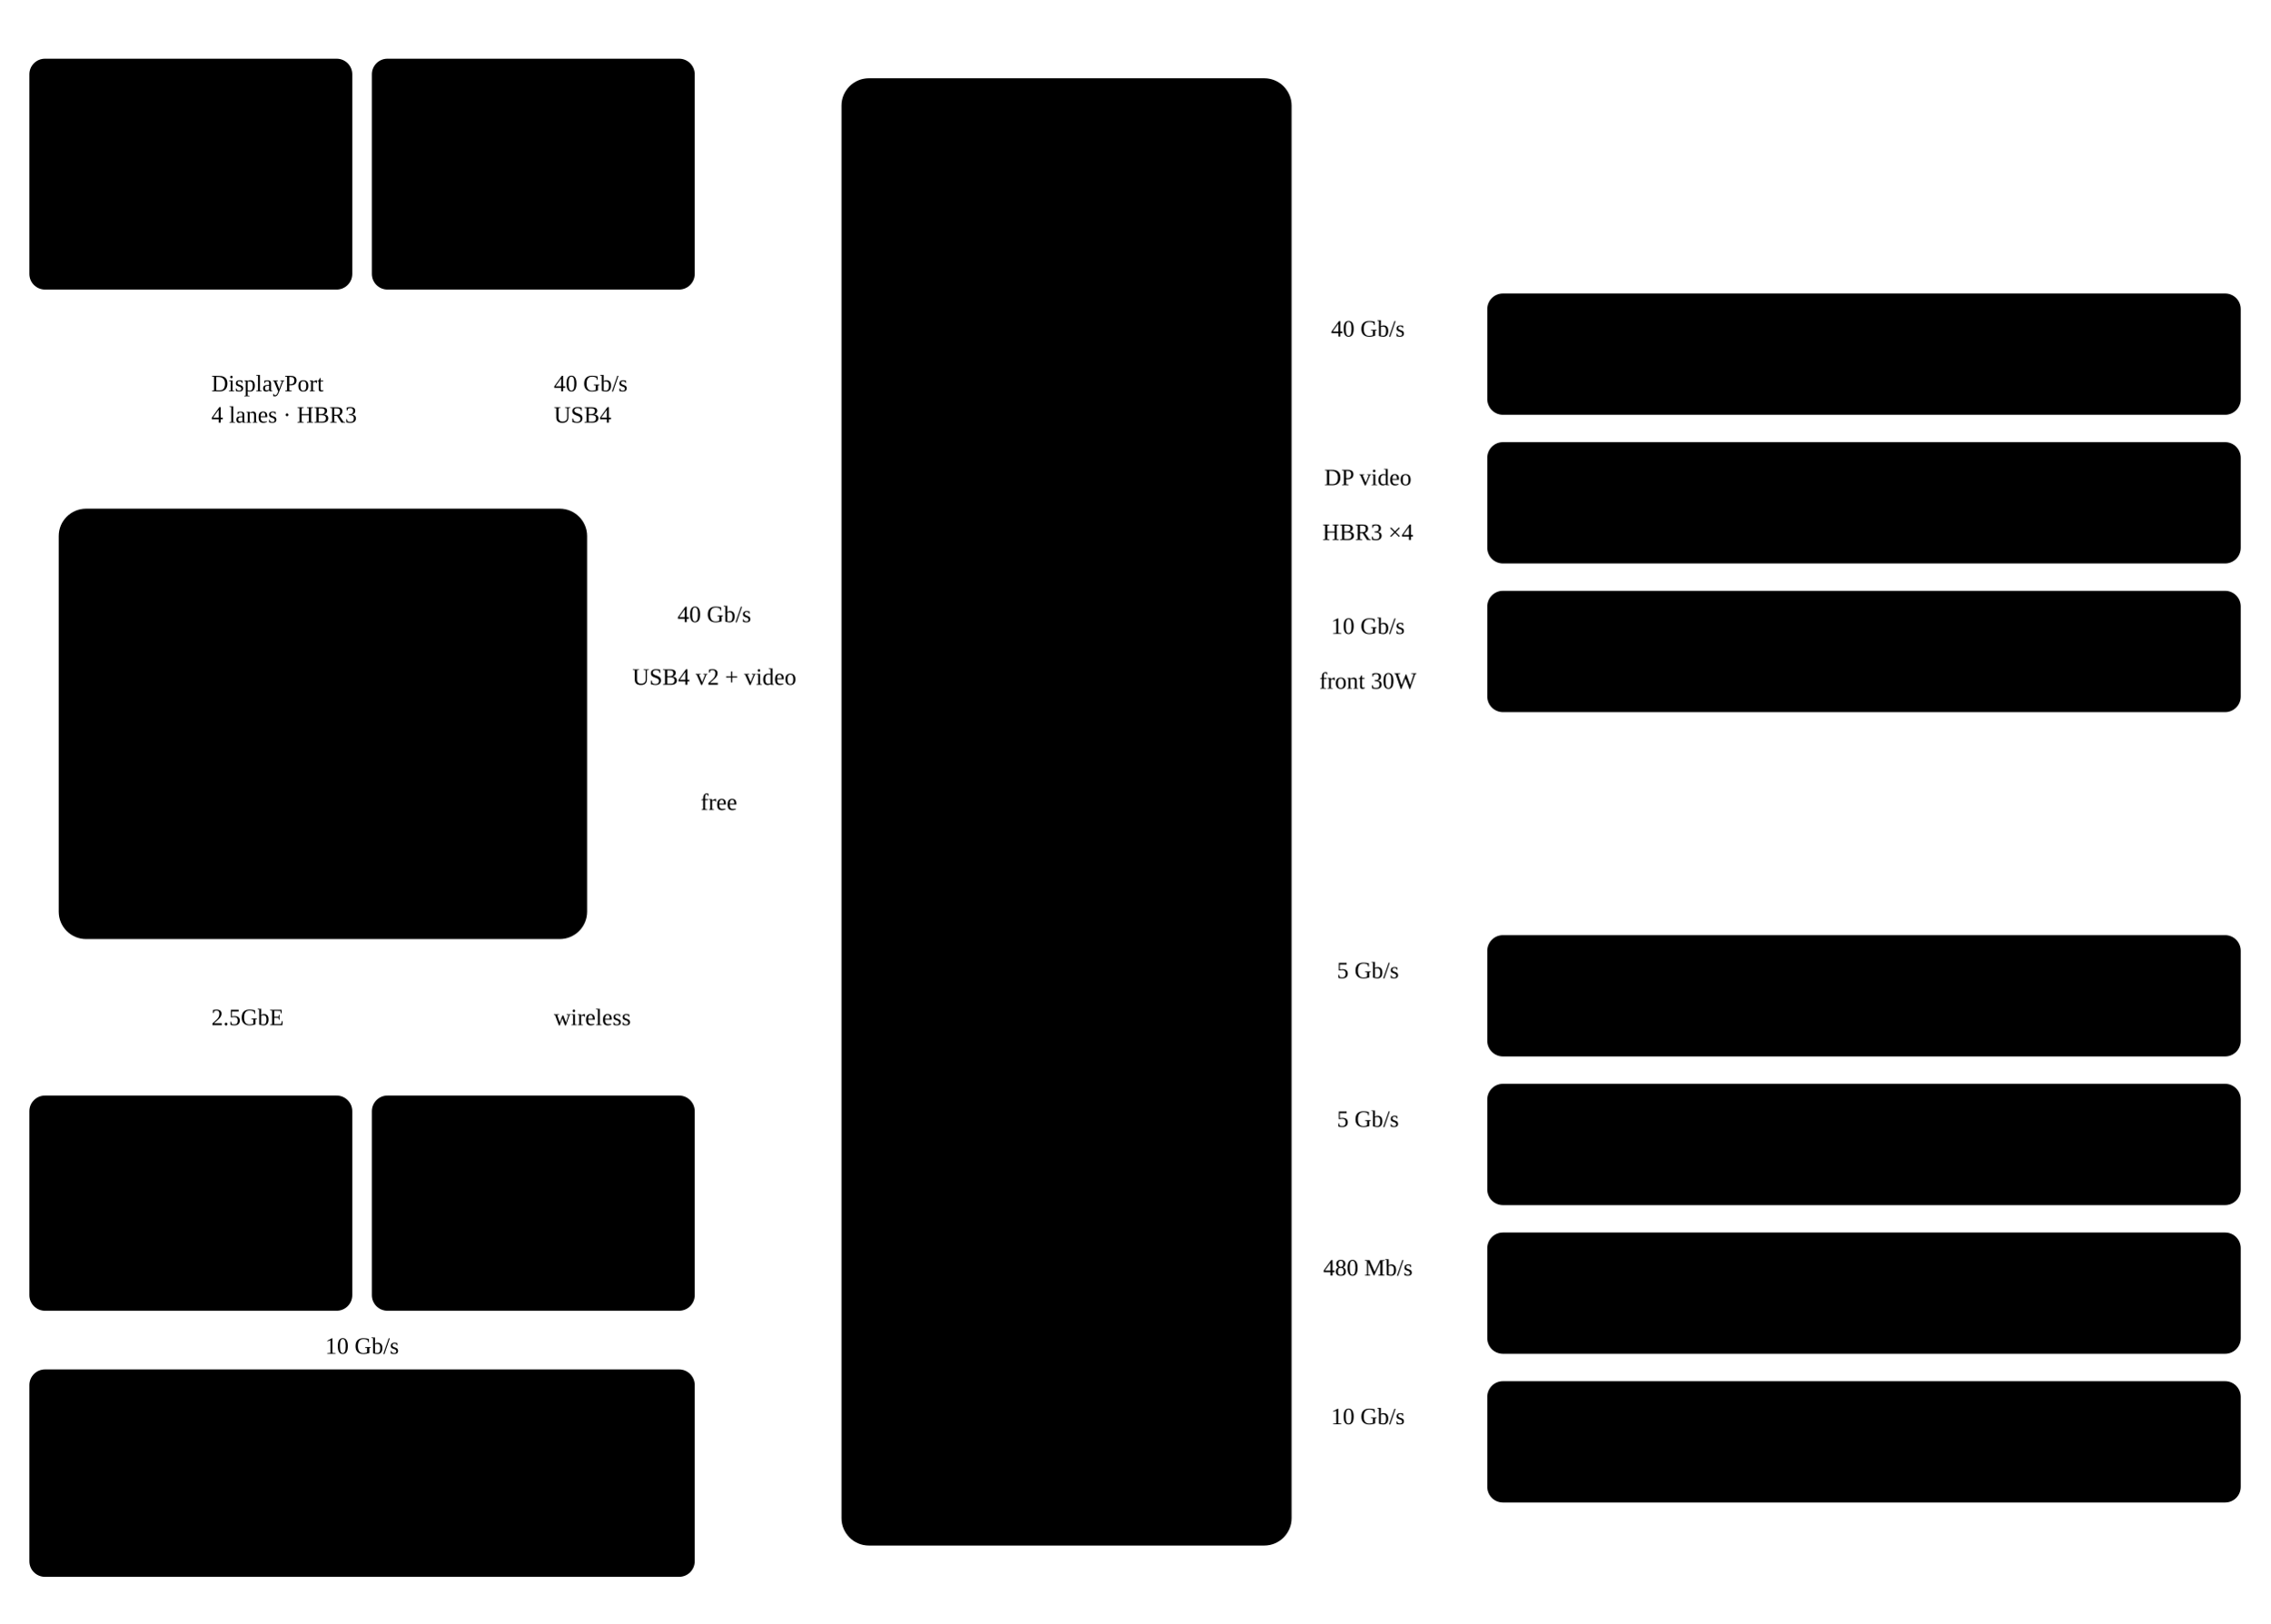
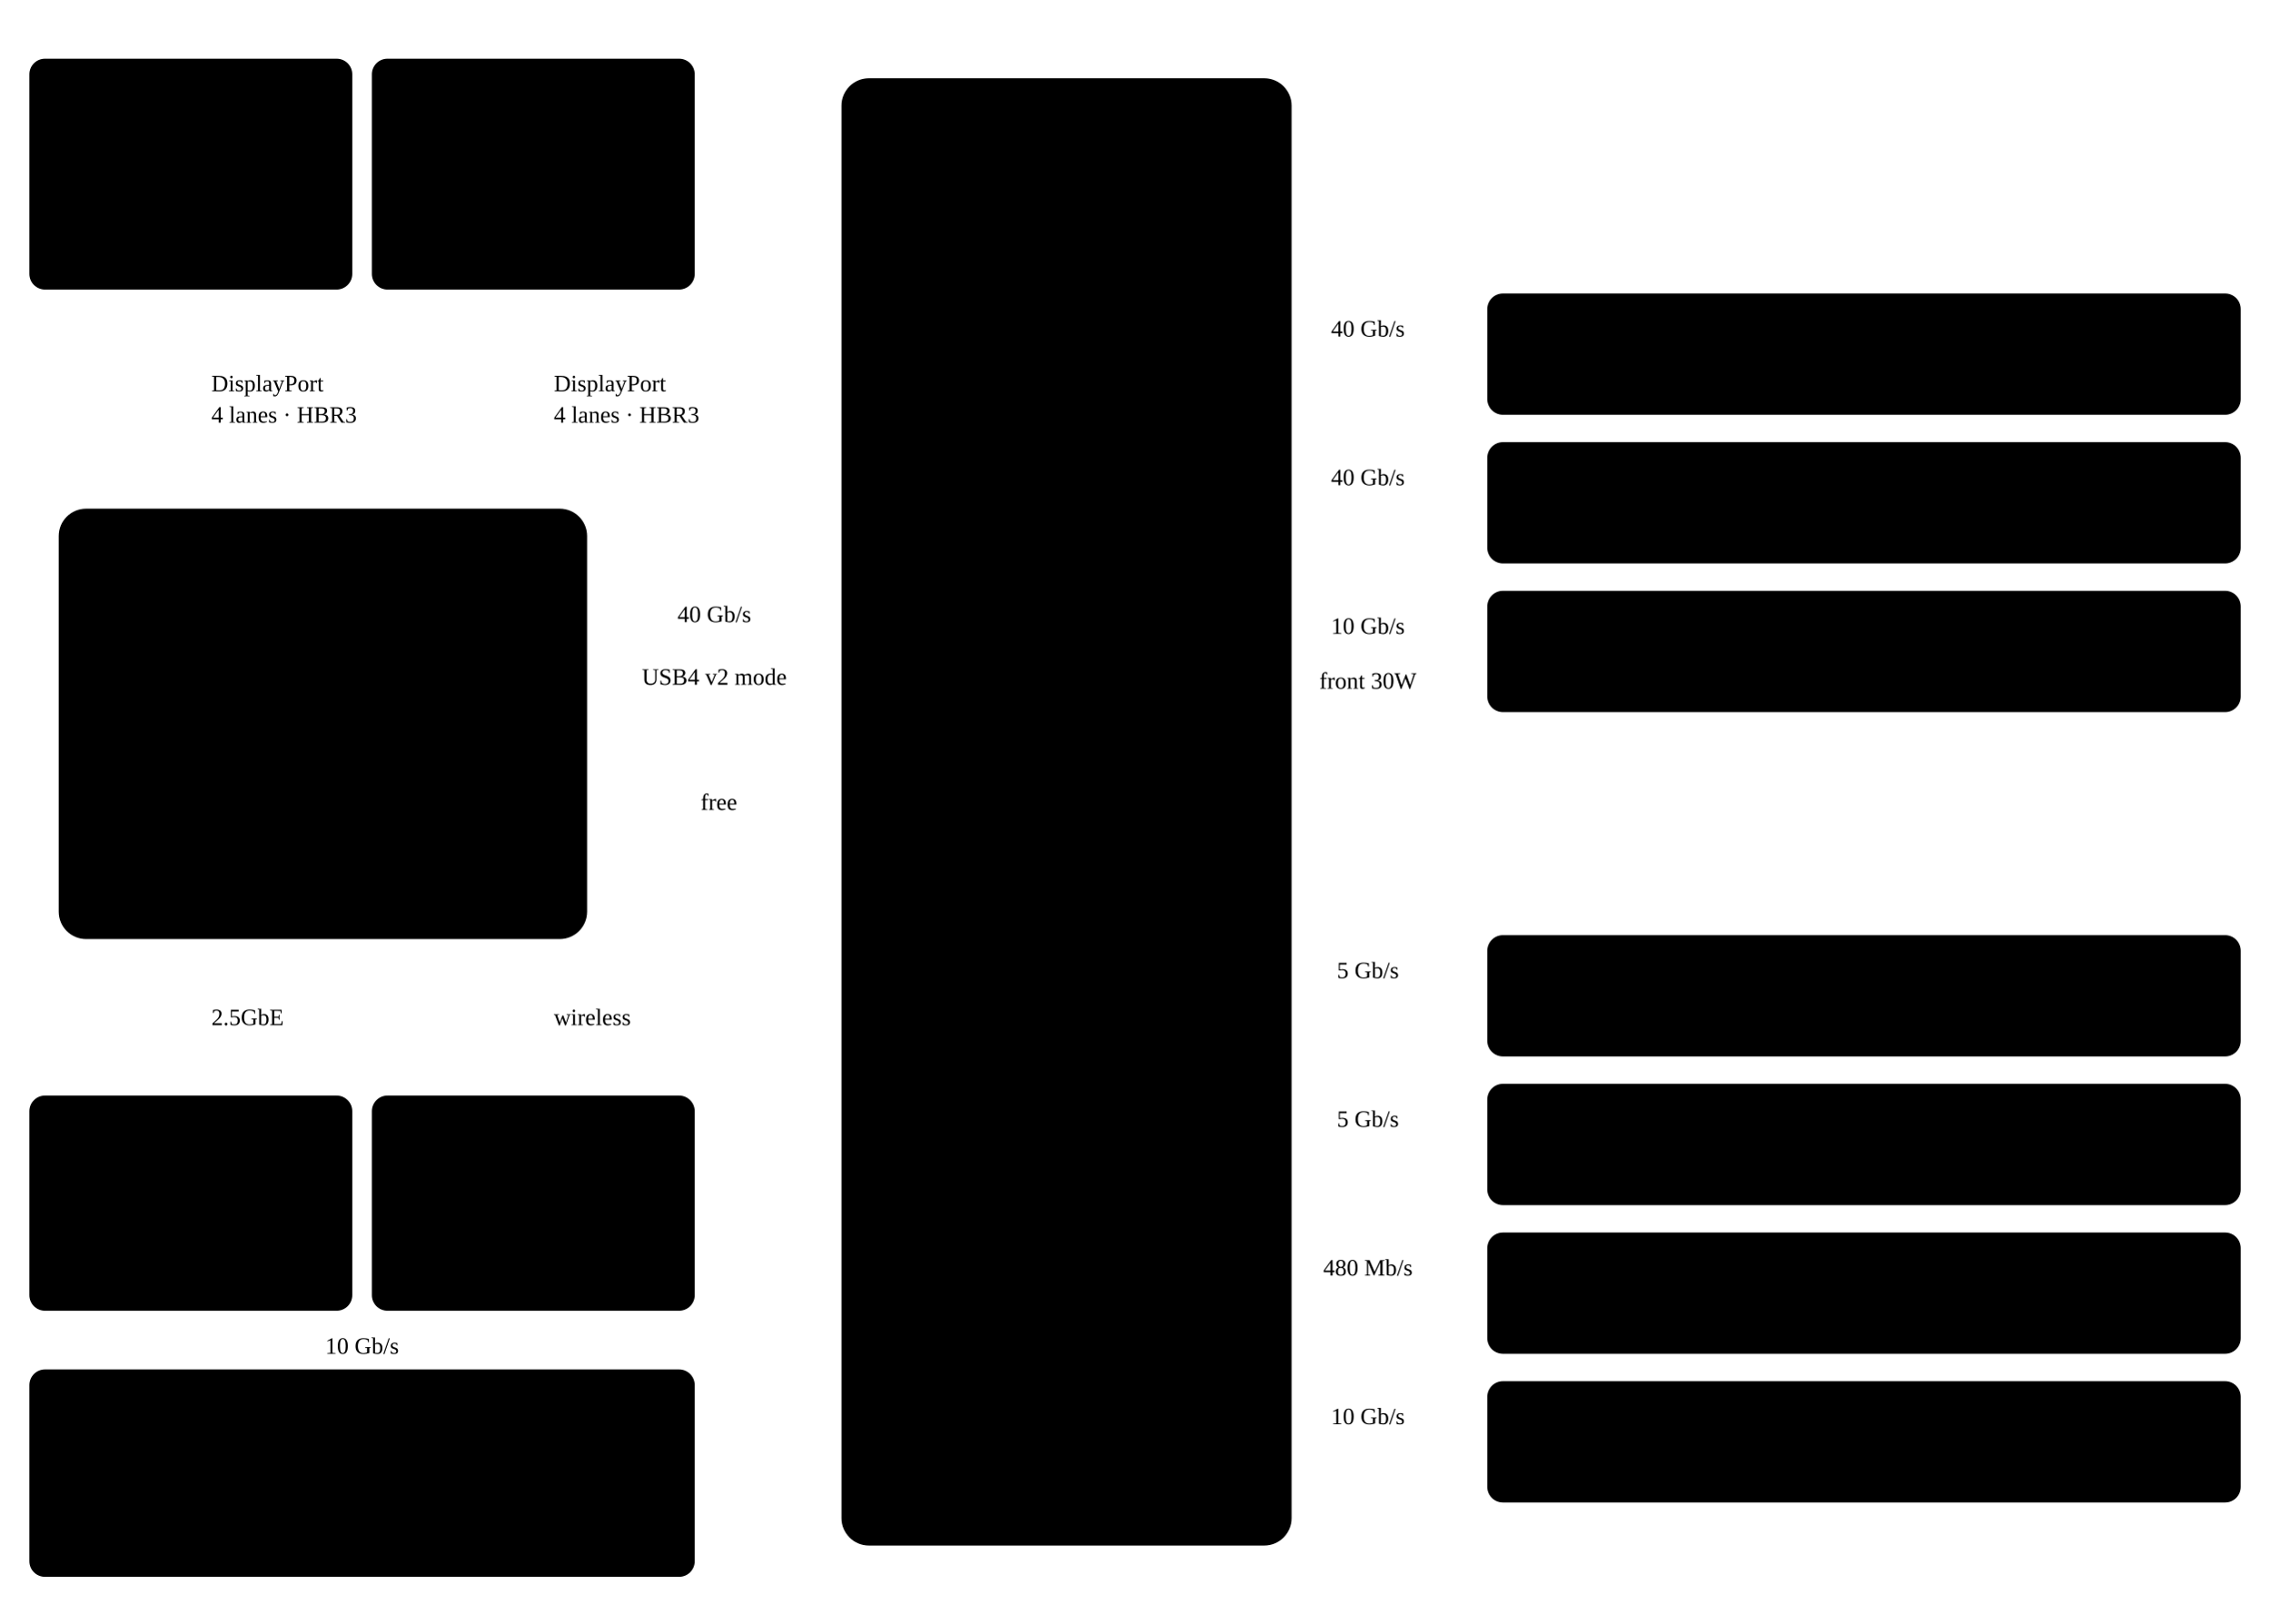
<svg viewBox="0 0 1160 830" role="img" aria-labelledby="dgT">
  <line x1="97" y1="260" x2="97" y2="148" class="ln l-dp" />
  <text x="108" y="200" class="lbl c-dp">DisplayPort</text>
  <text x="108" y="216" class="lbl2">4 lanes · HBR3</text>
-   <line x1="272" y1="260" x2="272" y2="148" class="ln l-tb" />
-   <text x="283" y="200" class="lbl c-tb">40 Gb/s</text>
-   <text x="283" y="216" class="lbl2">USB4</text>
+   <line x1="272" y1="260" x2="272" y2="148" class="ln l-dp" />
+   <text x="283" y="200" class="lbl c-dp">DisplayPort</text>
+   <text x="283" y="216" class="lbl2">4 lanes · HBR3</text>
  <line x1="300" y1="330" x2="430" y2="330" class="ln l-tb" />
  <text x="365" y="318" class="lbl c-tb" text-anchor="middle">40 Gb/s</text>
-   <text x="365" y="350" class="lbl2" text-anchor="middle">USB4 v2 + video</text>
+   <text x="365" y="350" class="lbl2" text-anchor="middle">USB4 v2 mode</text>
  <line x1="300" y1="410" x2="352" y2="410" class="ln l-free" />
  <text x="358" y="414" class="lbl2">free</text>
  <line x1="97" y1="480" x2="97" y2="560" class="ln l-net" />
  <text x="108" y="524" class="lbl c-net">2.5GbE</text>
  <line x1="272" y1="480" x2="272" y2="560" class="ln l-air" />
  <text x="283" y="524" class="lbl c-mut">wireless</text>
  <line x1="185" y1="480" x2="185" y2="700" class="ln l-u10" />
  <text x="185" y="692" class="lbl c-u10" text-anchor="middle">10 Gb/s</text>
  <line x1="638" y1="181" x2="760" y2="181" class="ln l-tb" />
  <text x="699" y="172" class="lbl c-tb" text-anchor="middle">40 Gb/s</text>
-   <line x1="638" y1="257" x2="760" y2="257" class="ln l-dp" />
-   <text x="699" y="248" class="lbl c-dp" text-anchor="middle">DP video</text>
-   <text x="699" y="276" class="lbl2" text-anchor="middle">HBR3 ×4</text>
+   <line x1="638" y1="257" x2="760" y2="257" class="ln l-tb" />
+   <text x="699" y="248" class="lbl c-tb" text-anchor="middle">40 Gb/s</text>
  <line x1="638" y1="333" x2="760" y2="333" class="ln l-u10" />
  <text x="699" y="324" class="lbl c-u10" text-anchor="middle">10 Gb/s</text>
  <text x="699" y="352" class="lbl2" text-anchor="middle">front 30W</text>
  <line x1="638" y1="509" x2="760" y2="509" class="ln l-u5" />
  <text x="699" y="500" class="lbl c-u5" text-anchor="middle">5 Gb/s</text>
  <line x1="638" y1="585" x2="760" y2="585" class="ln l-u5" />
  <text x="699" y="576" class="lbl c-u5" text-anchor="middle">5 Gb/s</text>
  <line x1="638" y1="661" x2="760" y2="661" class="ln l-u2" />
  <text x="699" y="652" class="lbl c-u2" text-anchor="middle">480 Mb/s</text>
  <line x1="638" y1="737" x2="760" y2="737" class="ln l-u10" />
  <text x="699" y="728" class="lbl c-u10" text-anchor="middle">10 Gb/s</text>
  <rect x="15" y="30" width="165" height="118" rx="8" class="node" />
  <text x="28" y="56" class="t1">KTC H24T7 #2</text>
  <text x="28" y="76" class="t2">Second (left) · 1440p</text>
  <text x="28" y="94" class="t2">180Hz, VRR</text>
-   <text x="28" y="112" class="t2">Looks like 2048×1152</text>
+   <text x="28" y="112" class="t2">Looks like 2560×1440</text>
  <text x="28" y="132" class="tm">USB-C→DP cable</text>
  <rect x="190" y="30" width="165" height="118" rx="8" class="node" />
-   <text x="203" y="56" class="t1">DATA · 990 PRO</text>
-   <text x="203" y="76" class="t2">Samsung 1TB · Gen4 x4</text>
-   <text x="203" y="94" class="t2">Mokin, ASMedia 246x</text>
-   <text x="203" y="112" class="t2">Straight into the mini</text>
-   <text x="203" y="132" class="tm">powered by the mini</text>
+   <text x="203" y="56" class="t1">KTC H24T7</text>
+   <text x="203" y="76" class="t2">Main (right) · 1440p</text>
+   <text x="203" y="94" class="t2">180Hz, VRR</text>
+   <text x="203" y="112" class="t2">Looks like 2560×1440</text>
+   <text x="203" y="132" class="tm">USB-C→DP cable</text>
  <rect x="30" y="260" width="270" height="220" rx="14" class="node mini" />
  <text x="97" y="278" class="tag" text-anchor="middle">TB R1</text>
  <text x="272" y="278" class="tag" text-anchor="middle">TB R4</text>
  <text x="290" y="334" class="tag" text-anchor="end">TB R2</text>
  <text x="290" y="414" class="tag" text-anchor="end">HDMI</text>
  <text x="48" y="320" class="t-big">Mac mini</text>
  <text x="48" y="342" class="t2">M6 · Mac18,5 · 16GB</text>
  <text x="48" y="384" class="t2">Internal 512GB SSD</text>
  <text x="48" y="402" class="t2">Front USB-C: 1 used, 1 free</text>
  <text x="97" y="470" class="tag" text-anchor="middle">en0</text>
  <text x="185" y="470" class="tag" text-anchor="middle">USB-C</text>
  <text x="272" y="470" class="tag" text-anchor="middle">en1 · BT</text>
  <rect x="15" y="560" width="165" height="110" rx="8" class="node" />
  <text x="28" y="586" class="t1">Home network</text>
  <text x="28" y="606" class="t2">ACASIS 2.5GbE switch</text>
  <text x="28" y="624" class="t2">2.5 Gb/s full duplex</text>
  <text x="28" y="650" class="tm">wired · default route</text>
  <rect x="190" y="560" width="165" height="110" rx="8" class="node" />
  <text x="203" y="586" class="t1">Wireless</text>
  <text x="203" y="606" class="t2">Wi-Fi 7 · 6GHz · 160MHz</text>
  <text x="203" y="624" class="t2">MX Keys S keyboard</text>
  <text x="203" y="642" class="t2">MX Anywhere 3S mouse</text>
  <rect x="15" y="700" width="340" height="106" rx="8" class="node" />
  <text x="28" y="726" class="t1">WD Green SN350 2TB · SSD BACKUP</text>
  <text x="28" y="746" class="t2">Time Machine · holds a backup of Media</text>
  <text x="28" y="764" class="t2">UGREEN USB enclosure · Realtek RTL9210</text>
  <text x="28" y="790" class="tm">mini front USB-C · outside the dock</text>
  <rect x="430" y="40" width="230" height="750" rx="14" class="node dock" />
  <text x="448" y="72" class="t-big" style="font-size:18px">Wavlink WL-UTD58</text>
  <text x="448" y="94" class="t2">Thunderbolt 5 dock</text>
  <text x="448" y="112" class="t2">Self-powered</text>
  <text x="448" y="130" class="tm">firmware 64.64</text>
  <rect x="446" y="150" width="192" height="214" rx="8" class="sub" />
  <text x="460" y="176" class="t1">Thunderbolt ×3</text>
  <text x="460" y="196" class="t2">40 Gb/s each</text>
  <text x="460" y="214" class="t2">(TB5 ports, host is TB4)</text>
-   <text x="460" y="240" class="t2">Media and the main KTC</text>
-   <text x="460" y="258" class="t2">Video caps writes: ~1.5 GB/s</text>
+   <text x="460" y="240" class="t2">Both Mokins, on dock power</text>
+   <text x="460" y="258" class="t2">No video on the dock</text>
  <text x="460" y="290" class="t2">Front 30W port: iPad mini</text>
  <text x="460" y="308" class="t2">or iPhone, 30W charge + sync</text>
  <rect x="446" y="470" width="192" height="300" rx="8" class="sub" />
  <text x="460" y="496" class="t1">USB hub · 10 Gb/s</text>
  <text x="460" y="530" class="tm">Intel 8087:5787</text>
  <text x="460" y="546" class="tm">+ Parade hubs</text>
  <text x="460" y="616" class="t2">Shared by these four</text>
  <text x="460" y="634" class="t2">on one 10 Gb/s link</text>
  <rect x="760" y="150" width="385" height="62" rx="8" class="node" />
  <text x="774" y="176" class="t1">Crucial P310 2TB · Media</text>
  <text x="774" y="196" class="t2">Plex and Apple TV source · Mokin, ASMedia 246x · Gen4 x4</text>
  <rect x="760" y="226" width="385" height="62" rx="8" class="node" />
-   <text x="774" y="252" class="t1">KTC H24T7 · main (right)</text>
-   <text x="774" y="272" class="t2">1440p @ 180Hz, VRR · looks like 2048×1152 · USB-C to DP cable</text>
+   <text x="774" y="252" class="t1">Samsung 990 PRO 1TB · DATA</text>
+   <text x="774" y="272" class="t2">Working drive, VMs · Mokin, ASMedia 246x · Gen4 x4</text>
  <rect x="760" y="302" width="385" height="62" rx="8" class="node" />
  <text x="774" y="328" class="t1">iPad mini / iPhone</text>
  <text x="774" y="348" class="t2">30W PD charging (15V/2A) · USB 3 over USB4 · 80 Gb/s cable</text>
  <rect x="760" y="706" width="385" height="62" rx="8" class="node" />
  <text x="774" y="732" class="t1">Scratch Disk · 512GB SSD</text>
  <text x="774" y="752" class="t2">Ugreen USB enclosure · Realtek RTL9210 · orange USB-A port</text>
  <rect x="760" y="478" width="385" height="62" rx="8" class="node" />
  <text x="774" y="504" class="t1">Backup · WD Elements 4TB HDD</text>
  <text x="774" y="524" class="t2">Time Machine · behind a Parade hub</text>
  <rect x="760" y="554" width="385" height="62" rx="8" class="node" />
  <text x="774" y="580" class="t1">Realtek 2.5G USB LAN</text>
  <text x="774" y="600" class="t2">RTL8156 · en12 · not in use</text>
  <rect x="760" y="630" width="385" height="62" rx="8" class="node" />
  <text x="774" y="656" class="t1">Blu-ray / DVD burner</text>
  <text x="774" y="676" class="t2">Matshita UJ260 · Initio slim-drive bridge</text>
</svg>
